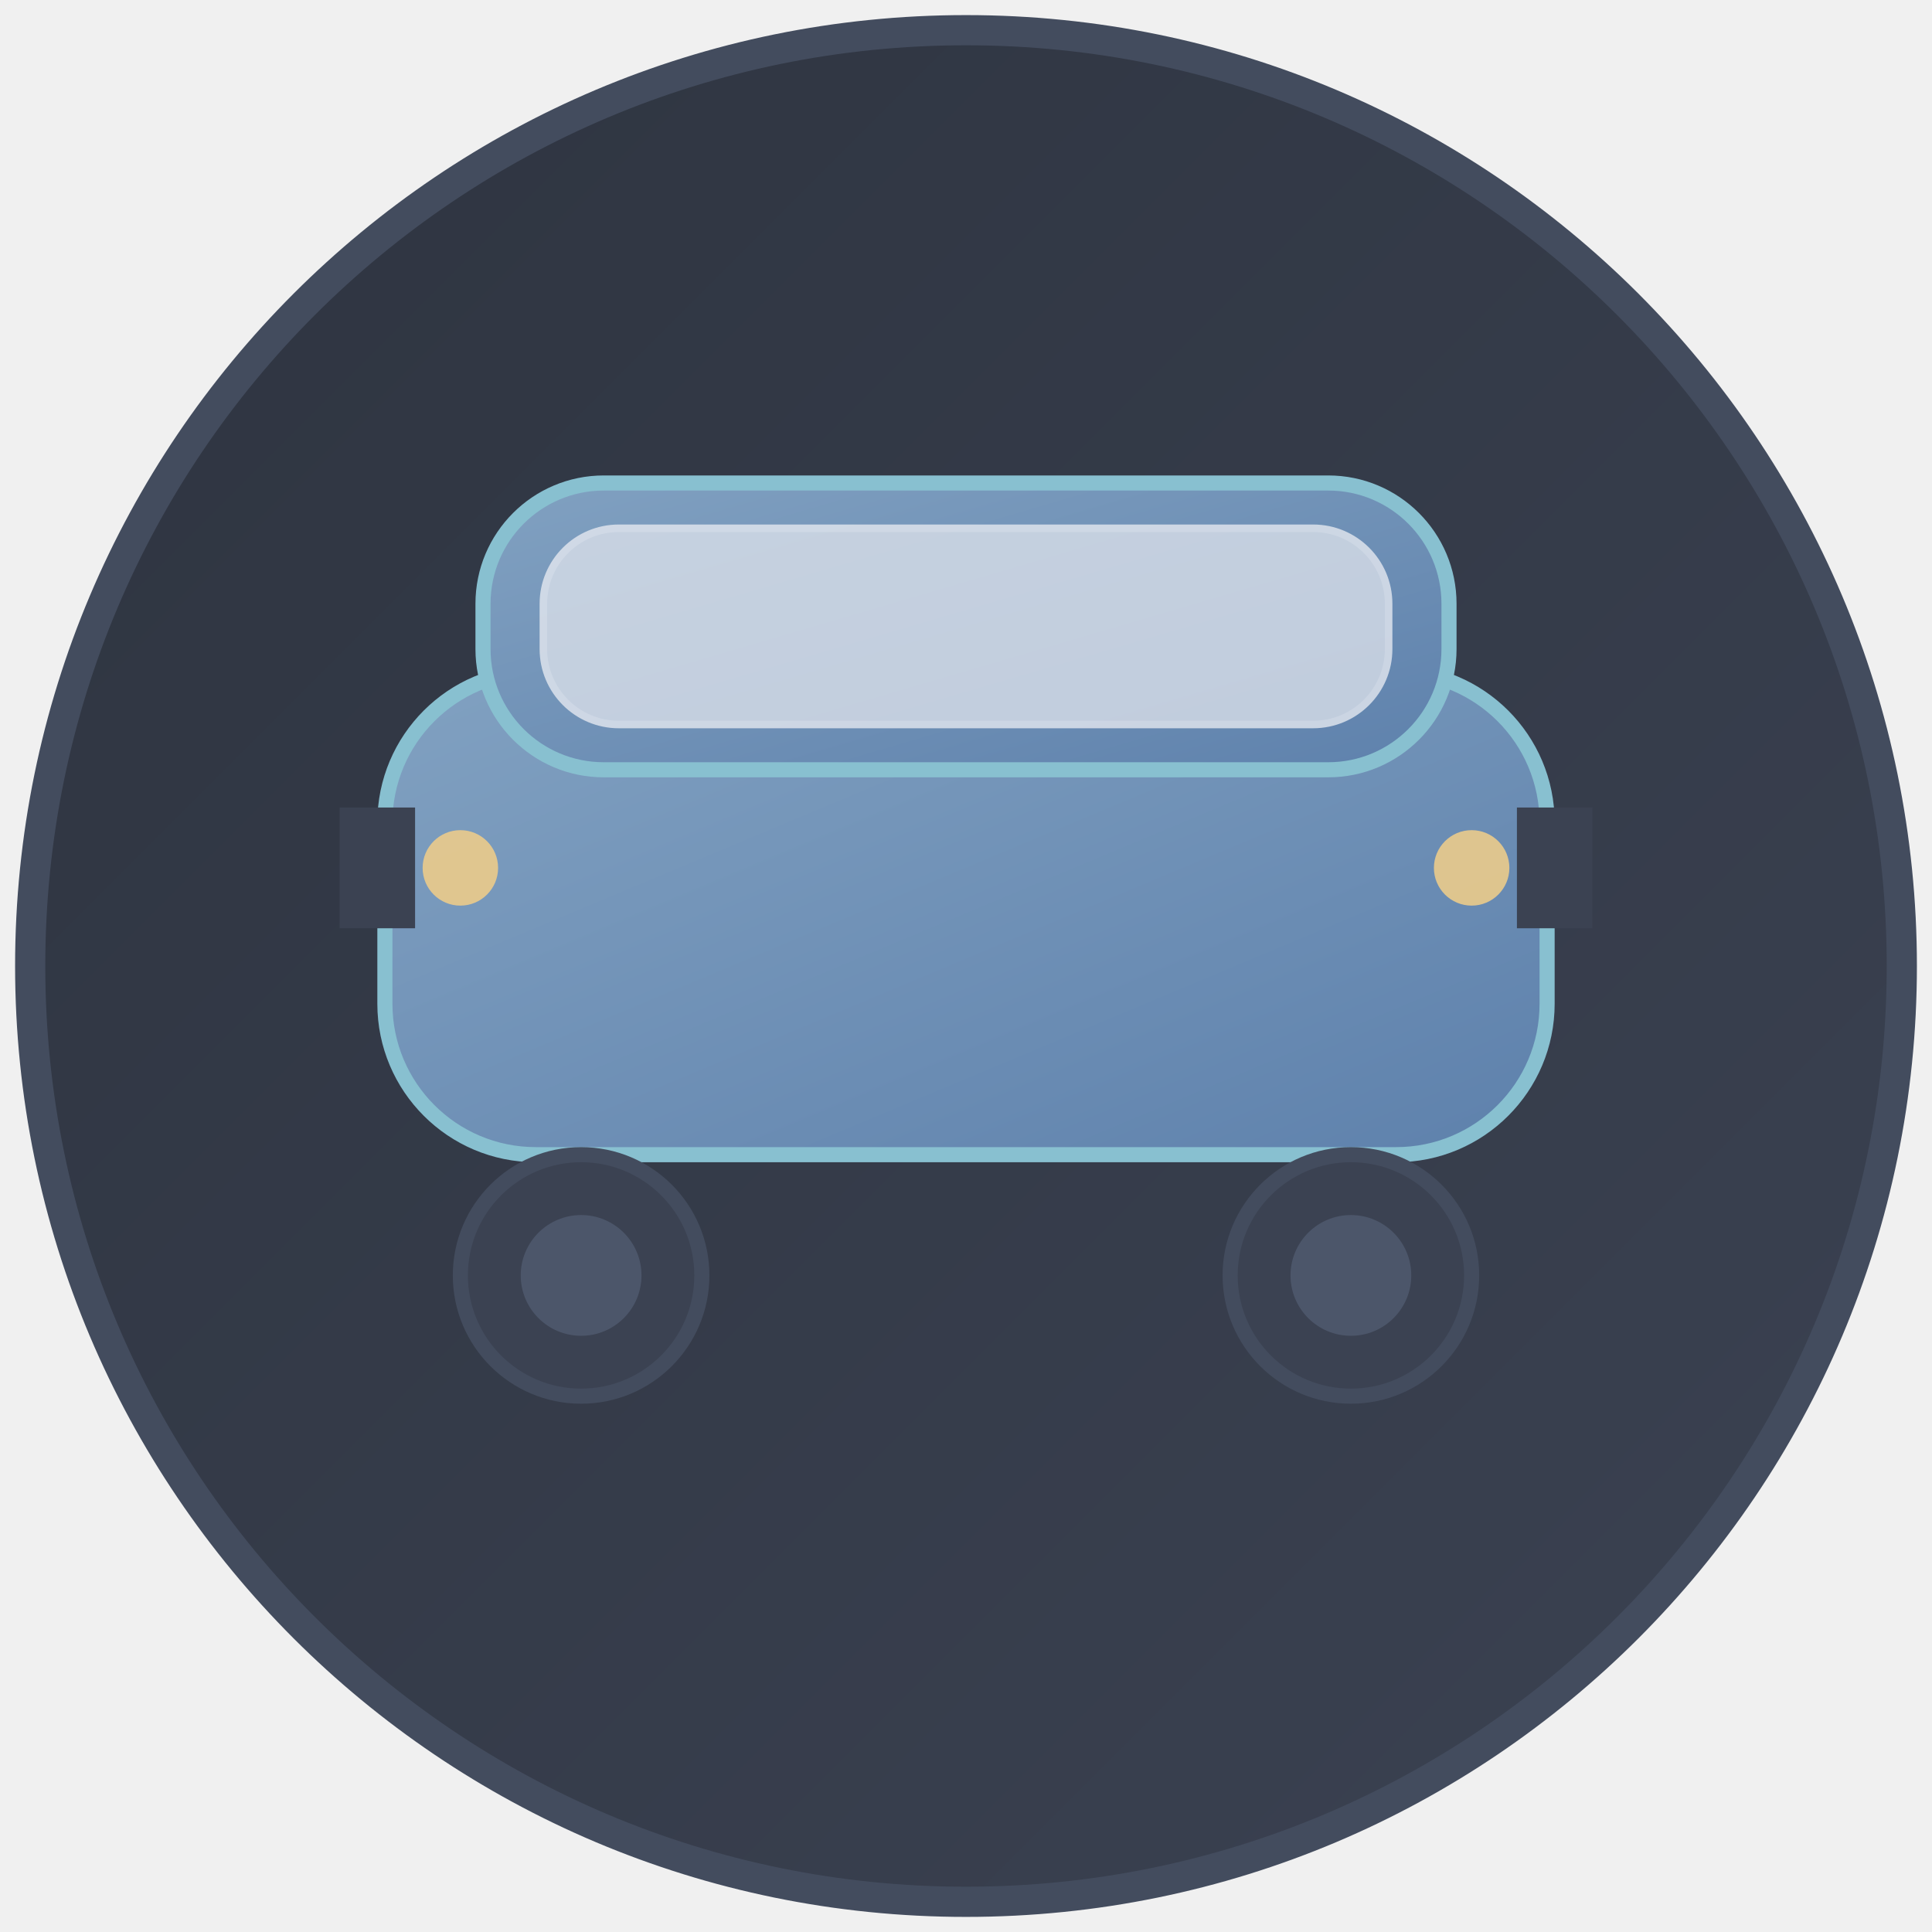
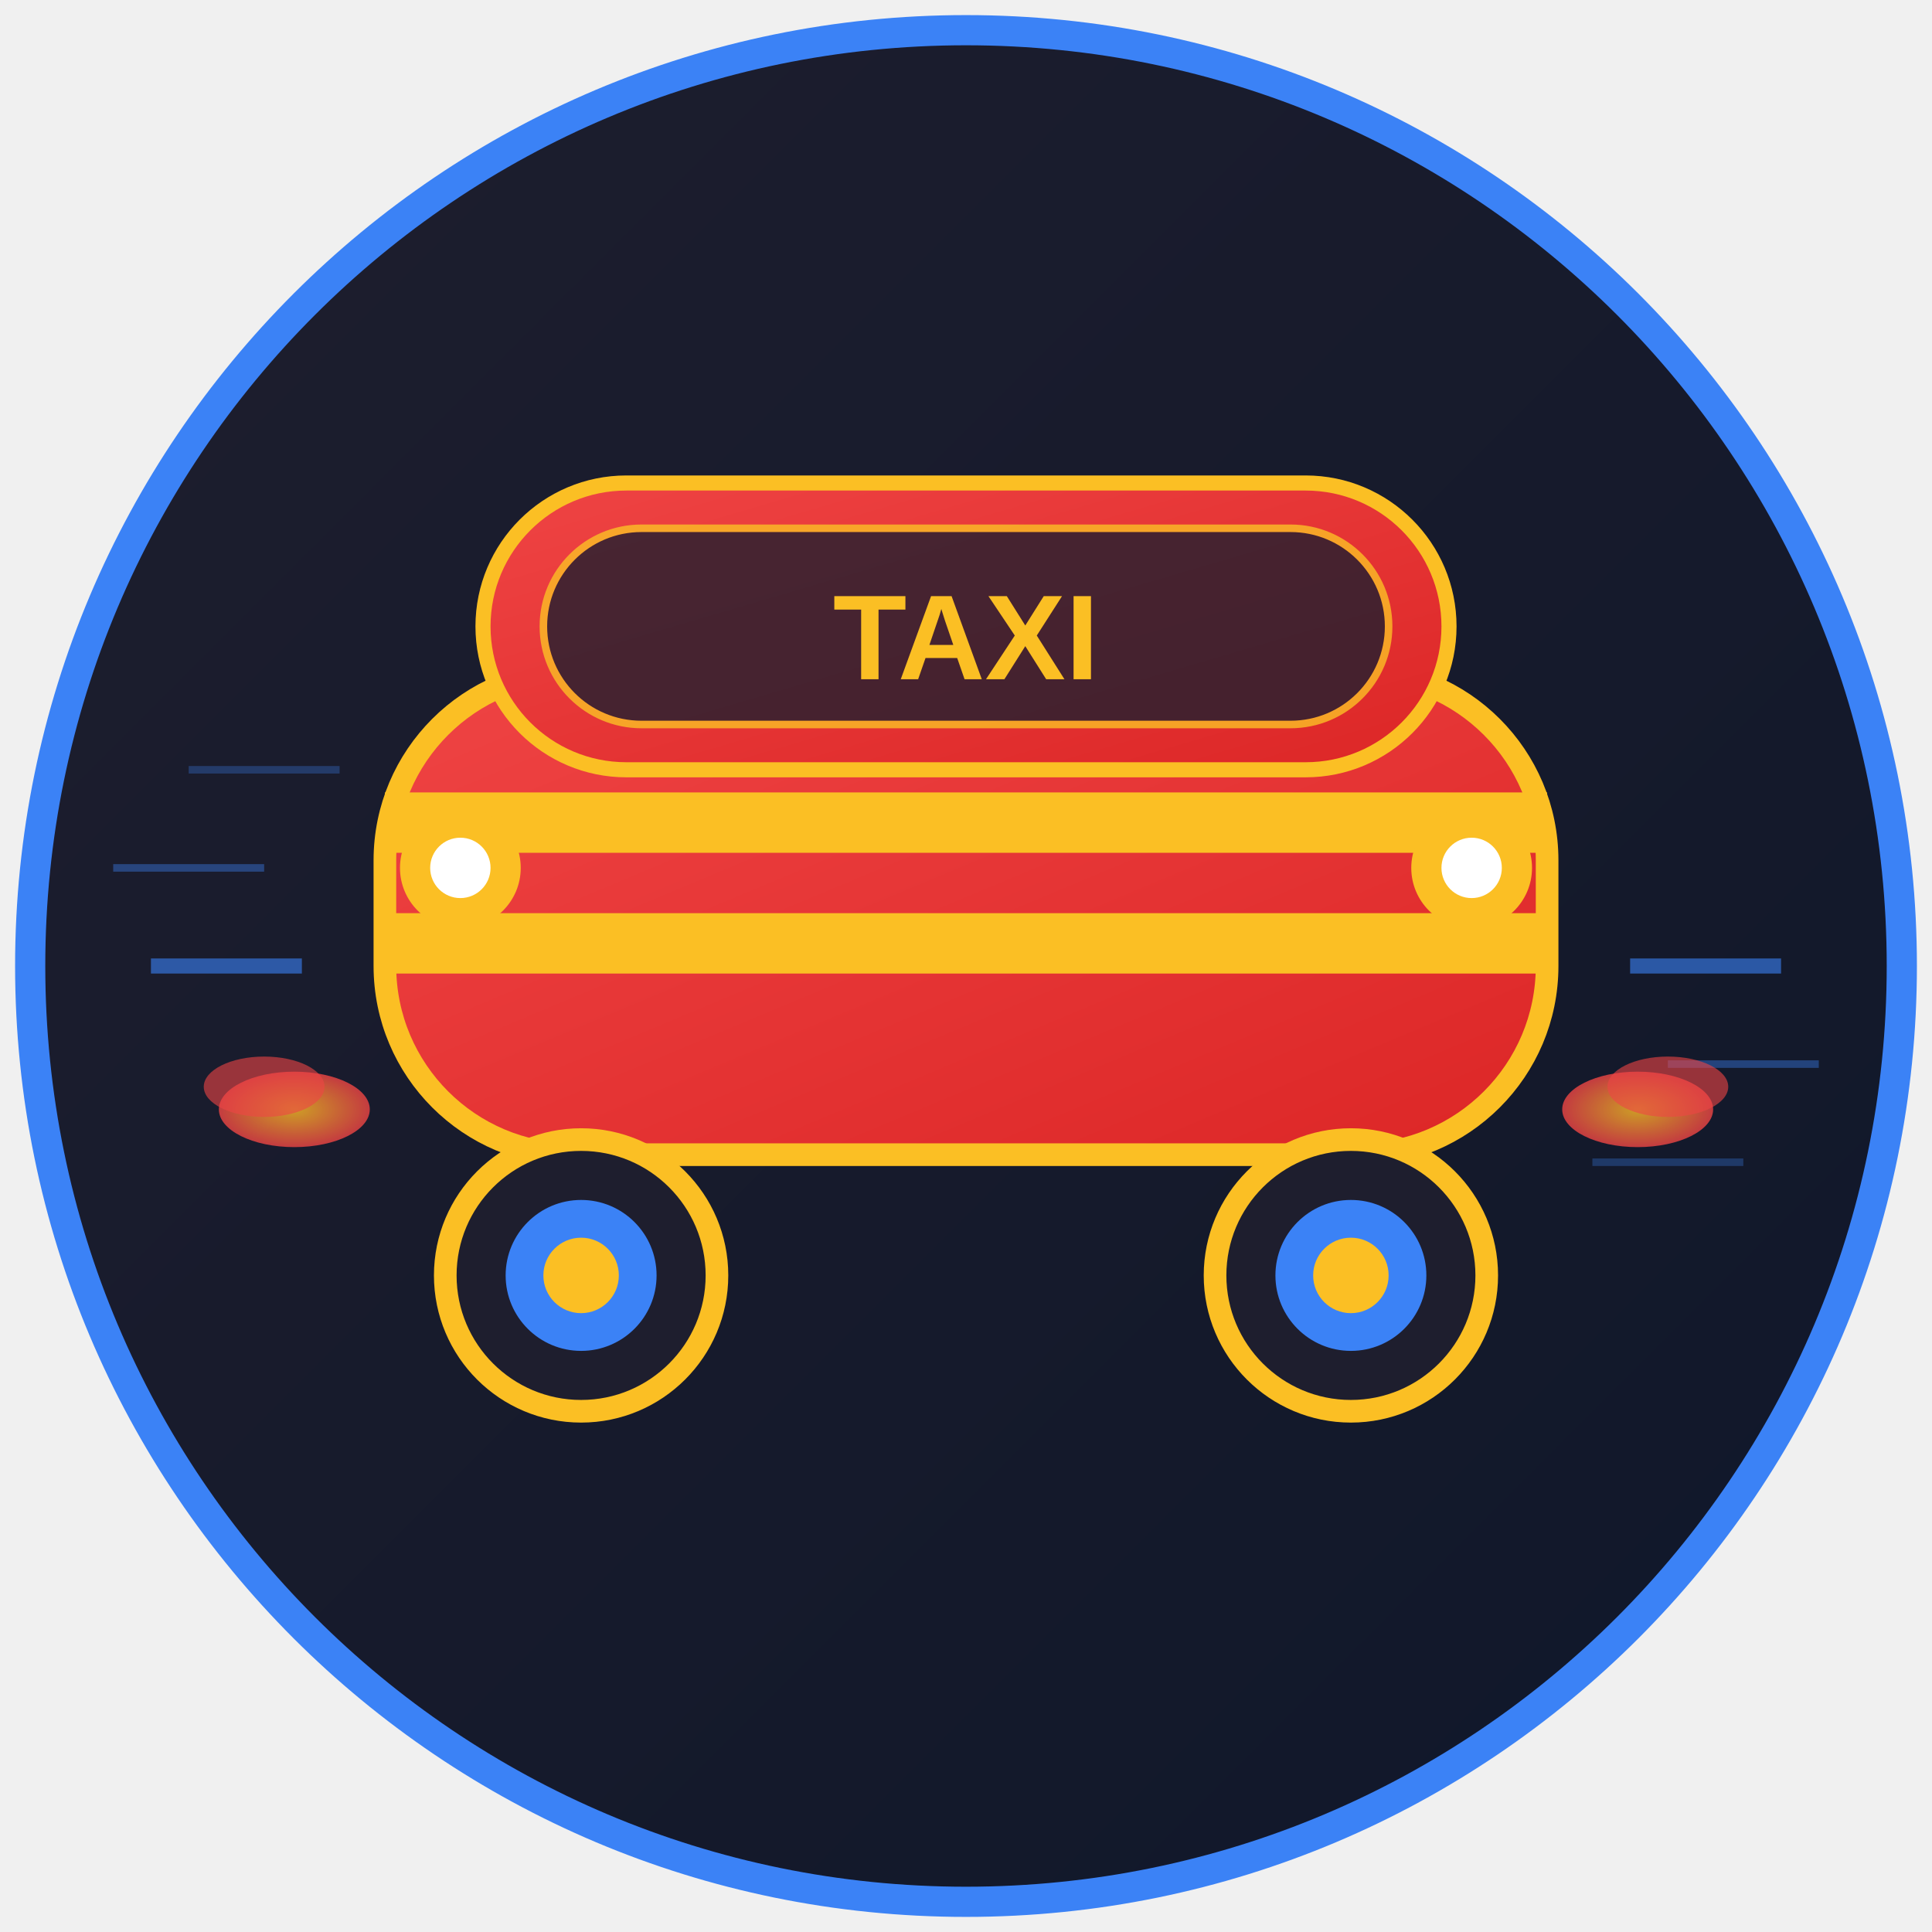
<svg xmlns="http://www.w3.org/2000/svg" viewBox="0 0 512 512" width="512" height="512">
  <defs>
-     <linearGradient id="nordBg512" x1="0%" y1="0%" x2="100%" y2="100%">
-       <stop offset="0%" style="stop-color:rgb(46, 52, 64);stop-opacity:1" />
-       <stop offset="100%" style="stop-color:rgb(59, 66, 82);stop-opacity:1" />
+     <linearGradient id="racingBg512" x1="0%" y1="0%" x2="100%" y2="100%">
+       <stop offset="0%" style="stop-color:rgb(30, 30, 46);stop-opacity:1" />
+       <stop offset="100%" style="stop-color:rgb(15, 23, 42);stop-opacity:1" />
    </linearGradient>
    <linearGradient id="carBody512" x1="0%" y1="0%" x2="100%" y2="100%">
-       <stop offset="0%" style="stop-color:rgb(129, 161, 193);stop-opacity:1" />
-       <stop offset="100%" style="stop-color:rgb(94, 129, 172);stop-opacity:1" />
+       <stop offset="0%" style="stop-color:rgb(239, 68, 68);stop-opacity:1" />
+       <stop offset="100%" style="stop-color:rgb(220, 38, 38);stop-opacity:1" />
    </linearGradient>
+     <radialGradient id="flame512" cx="50%" cy="50%" r="50%">
+       <stop offset="0%" style="stop-color:rgb(251, 191, 36);stop-opacity:1" />
+       <stop offset="100%" style="stop-color:rgb(239, 68, 68);stop-opacity:1" />
+     </radialGradient>
  </defs>
-   <circle cx="256" cy="256" r="248" fill="url(#nordBg512)" stroke="rgb(67, 76, 94)" stroke-width="8" />
-   <rect x="102" y="178" width="308" height="128" rx="40" fill="url(#carBody512)" stroke="rgb(136, 192, 208)" stroke-width="4" />
-   <rect x="128" y="128" width="256" height="76" rx="32" fill="url(#carBody512)" stroke="rgb(136, 192, 208)" stroke-width="4" />
-   <rect x="144" y="140" width="224" height="52" rx="20" fill="rgb(216, 222, 233)" opacity="0.8" stroke="rgb(229, 233, 240)" stroke-width="2" />
-   <circle cx="154" cy="338" r="32" fill="rgb(59, 66, 82)" stroke="rgb(67, 76, 94)" stroke-width="4" />
-   <circle cx="358" cy="338" r="32" fill="rgb(59, 66, 82)" stroke="rgb(67, 76, 94)" stroke-width="4" />
-   <circle cx="154" cy="338" r="16" fill="rgb(76, 86, 106)" />
-   <circle cx="358" cy="338" r="16" fill="rgb(76, 86, 106)" />
-   <circle cx="390" cy="230" r="10" fill="rgb(235, 203, 139)" opacity="0.9" />
-   <circle cx="122" cy="230" r="10" fill="rgb(235, 203, 139)" opacity="0.9" />
-   <rect x="90" y="214" width="20" height="32" fill="rgb(59, 66, 82)" />
-   <rect x="402" y="214" width="20" height="32" fill="rgb(59, 66, 82)" />
+   <circle cx="256" cy="256" r="248" fill="url(#racingBg512)" stroke="rgb(59, 130, 246)" stroke-width="8" />
+   <path d="M40 256 L80 256 M432 256 L472 256" stroke="rgb(59, 130, 246)" stroke-width="4" opacity="0.6" />
+   <path d="M30 230 L70 230 M442 282 L482 282" stroke="rgb(59, 130, 246)" stroke-width="2" opacity="0.4" />
+   <path d="M50 204 L90 204 M422 308 L462 308" stroke="rgb(59, 130, 246)" stroke-width="2" opacity="0.3" />
+   <rect x="102" y="178" width="308" height="128" rx="50" fill="url(#carBody512)" stroke="rgb(251, 191, 36)" stroke-width="6" />
+   <rect x="102" y="210" width="308" height="16" fill="rgb(251, 191, 36)" />
+   <rect x="102" y="242" width="308" height="16" fill="rgb(251, 191, 36)" />
+   <rect x="128" y="128" width="256" height="76" rx="38" fill="url(#carBody512)" stroke="rgb(251, 191, 36)" stroke-width="4" />
+   <rect x="144" y="140" width="224" height="52" rx="26" fill="rgb(30, 30, 46)" opacity="0.8" stroke="rgb(251, 191, 36)" stroke-width="2" />
+   <circle cx="154" cy="338" r="36" fill="rgb(30, 30, 46)" stroke="rgb(251, 191, 36)" stroke-width="6" />
+   <circle cx="358" cy="338" r="36" fill="rgb(30, 30, 46)" stroke="rgb(251, 191, 36)" stroke-width="6" />
+   <circle cx="154" cy="338" r="20" fill="rgb(59, 130, 246)" />
+   <circle cx="358" cy="338" r="20" fill="rgb(59, 130, 246)" />
+   <circle cx="154" cy="338" r="10" fill="rgb(251, 191, 36)" />
+   <circle cx="358" cy="338" r="10" fill="rgb(251, 191, 36)" />
+   <circle cx="390" cy="230" r="16" fill="rgb(251, 191, 36)" opacity="1" />
+   <circle cx="122" cy="230" r="16" fill="rgb(251, 191, 36)" opacity="1" />
+   <circle cx="390" cy="230" r="8" fill="white" />
+   <circle cx="122" cy="230" r="8" fill="white" />
+   <ellipse cx="78" cy="294" rx="20" ry="10" fill="url(#flame512)" opacity="0.8" />
+   <ellipse cx="70" cy="288" rx="16" ry="8" fill="rgb(239, 68, 68)" opacity="0.6" />
+   <ellipse cx="434" cy="294" rx="20" ry="10" fill="url(#flame512)" opacity="0.8" />
+   <ellipse cx="442" cy="288" rx="16" ry="8" fill="rgb(239, 68, 68)" opacity="0.6" />
+   <text x="256" y="180" text-anchor="middle" fill="rgb(251, 191, 36)" font-family="Arial, sans-serif" font-size="32" font-weight="bold">TAXI</text>
</svg>
